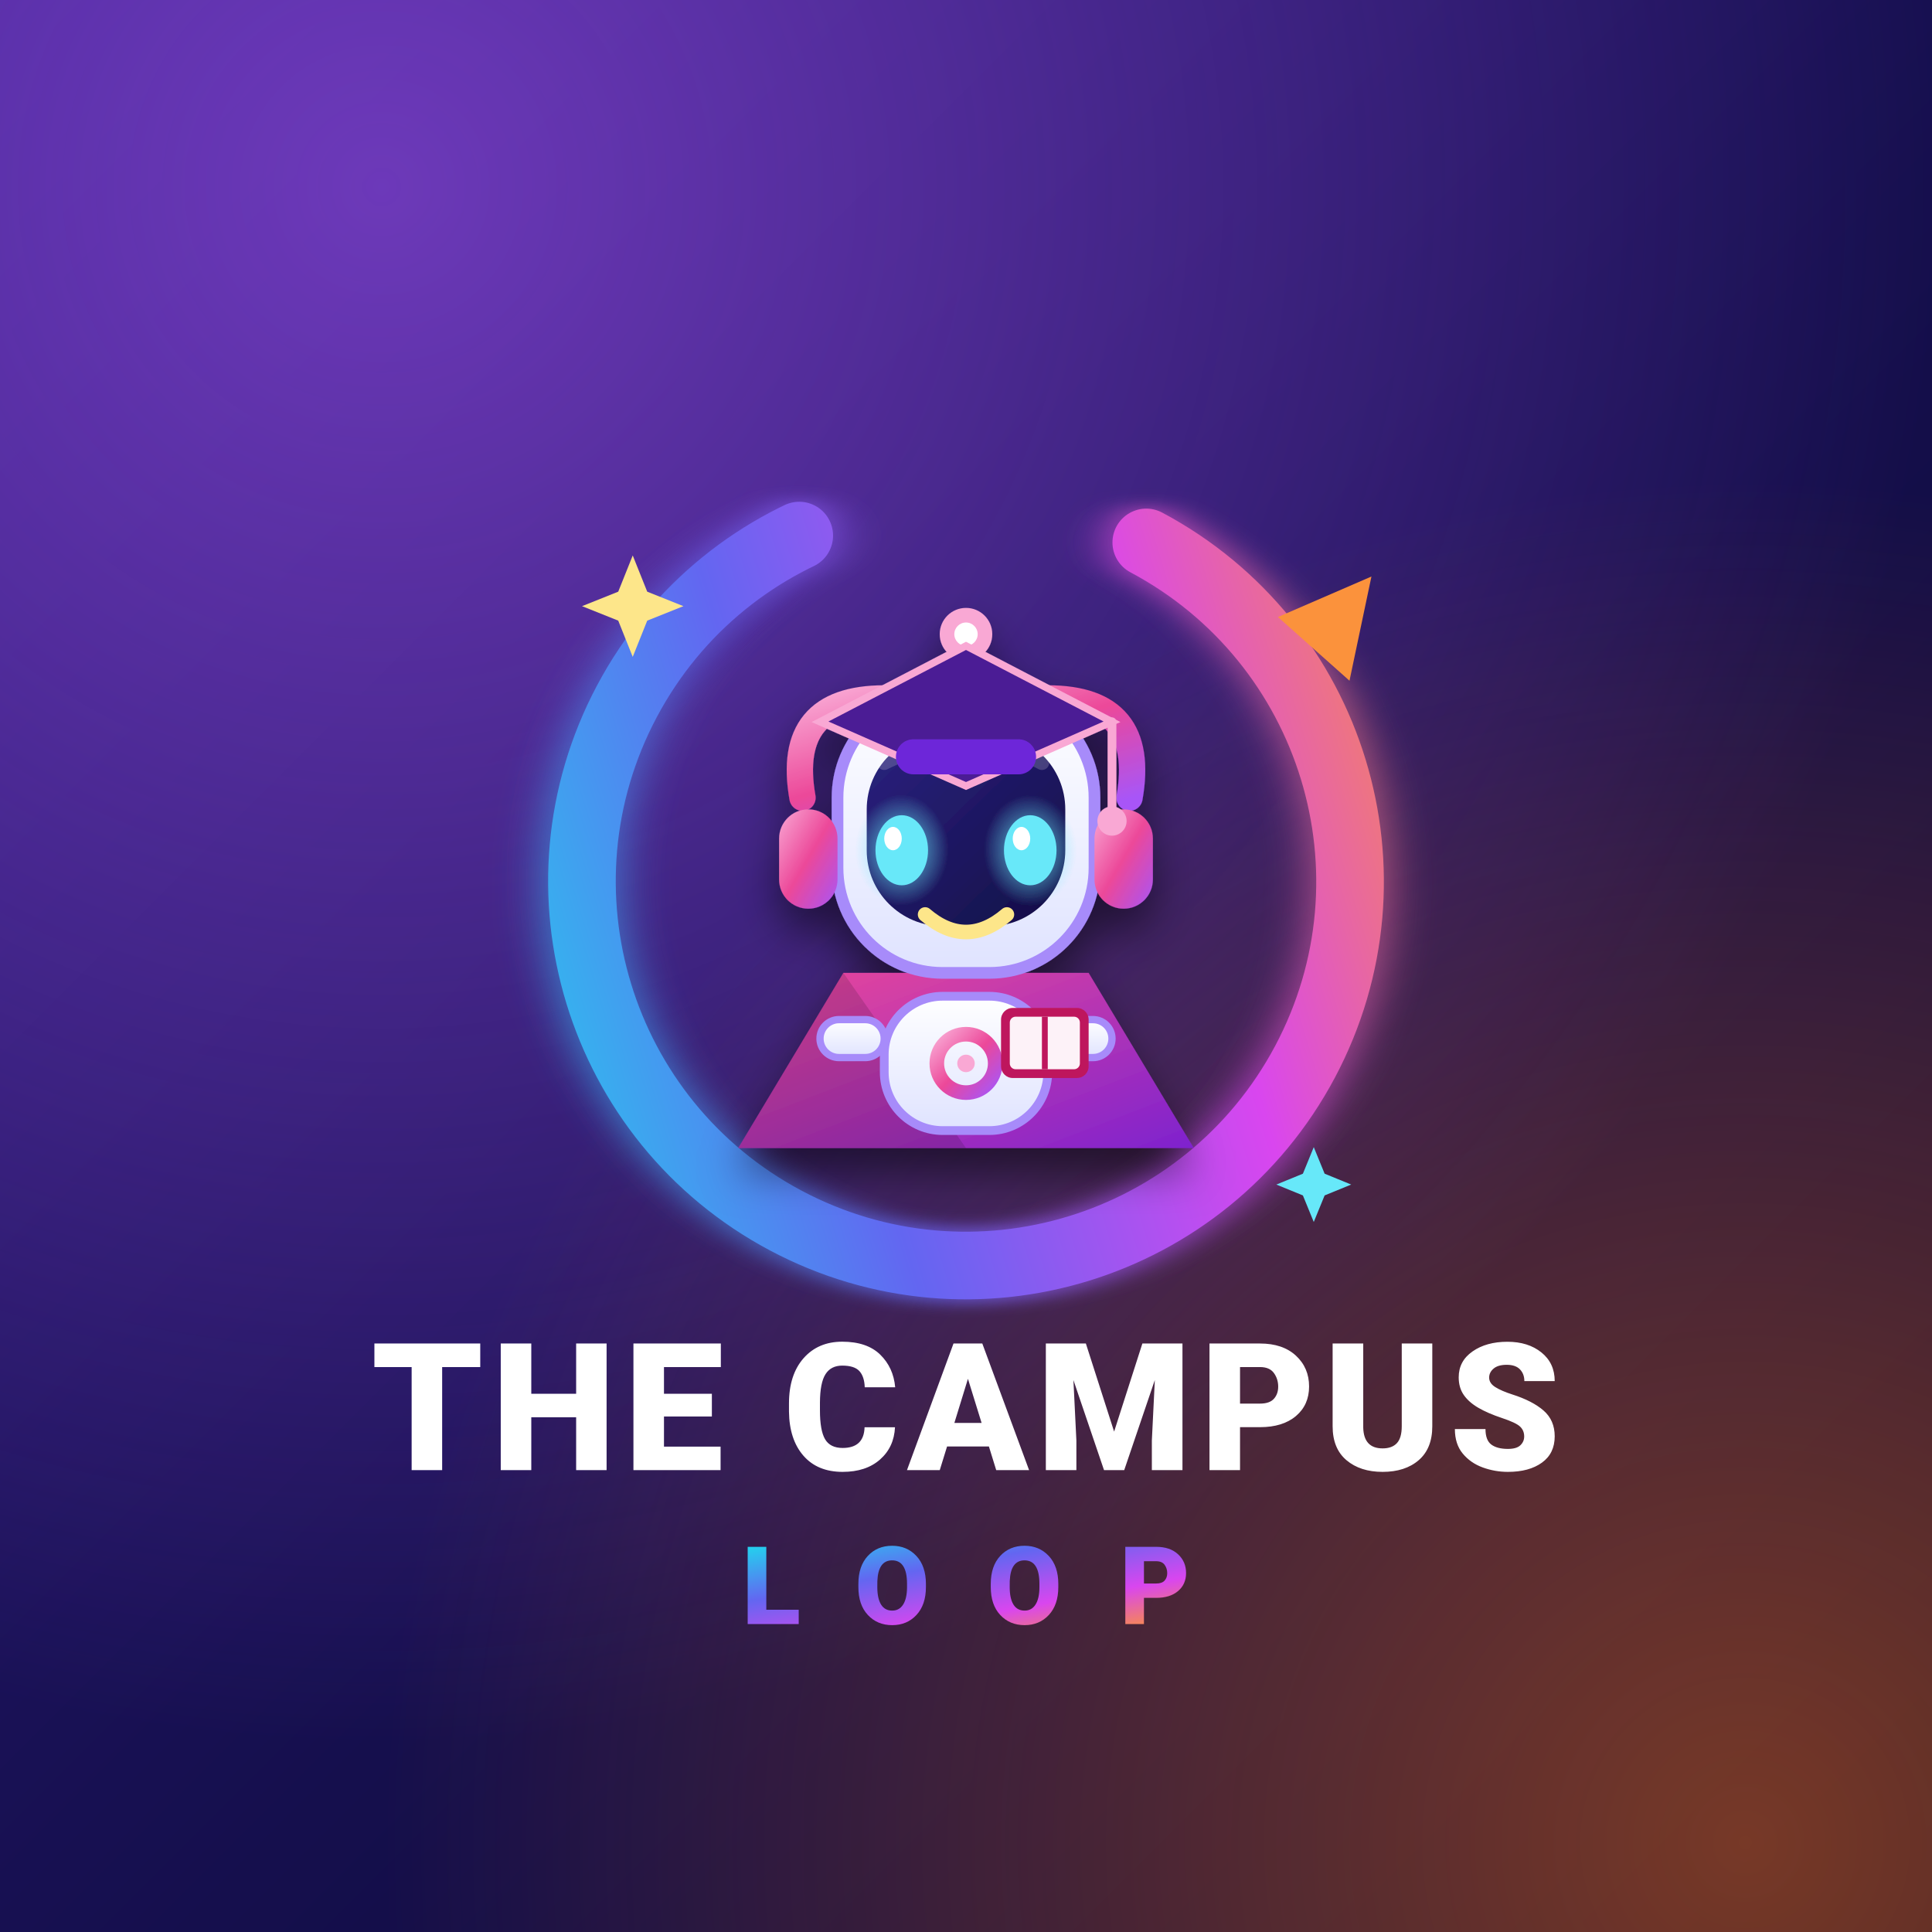
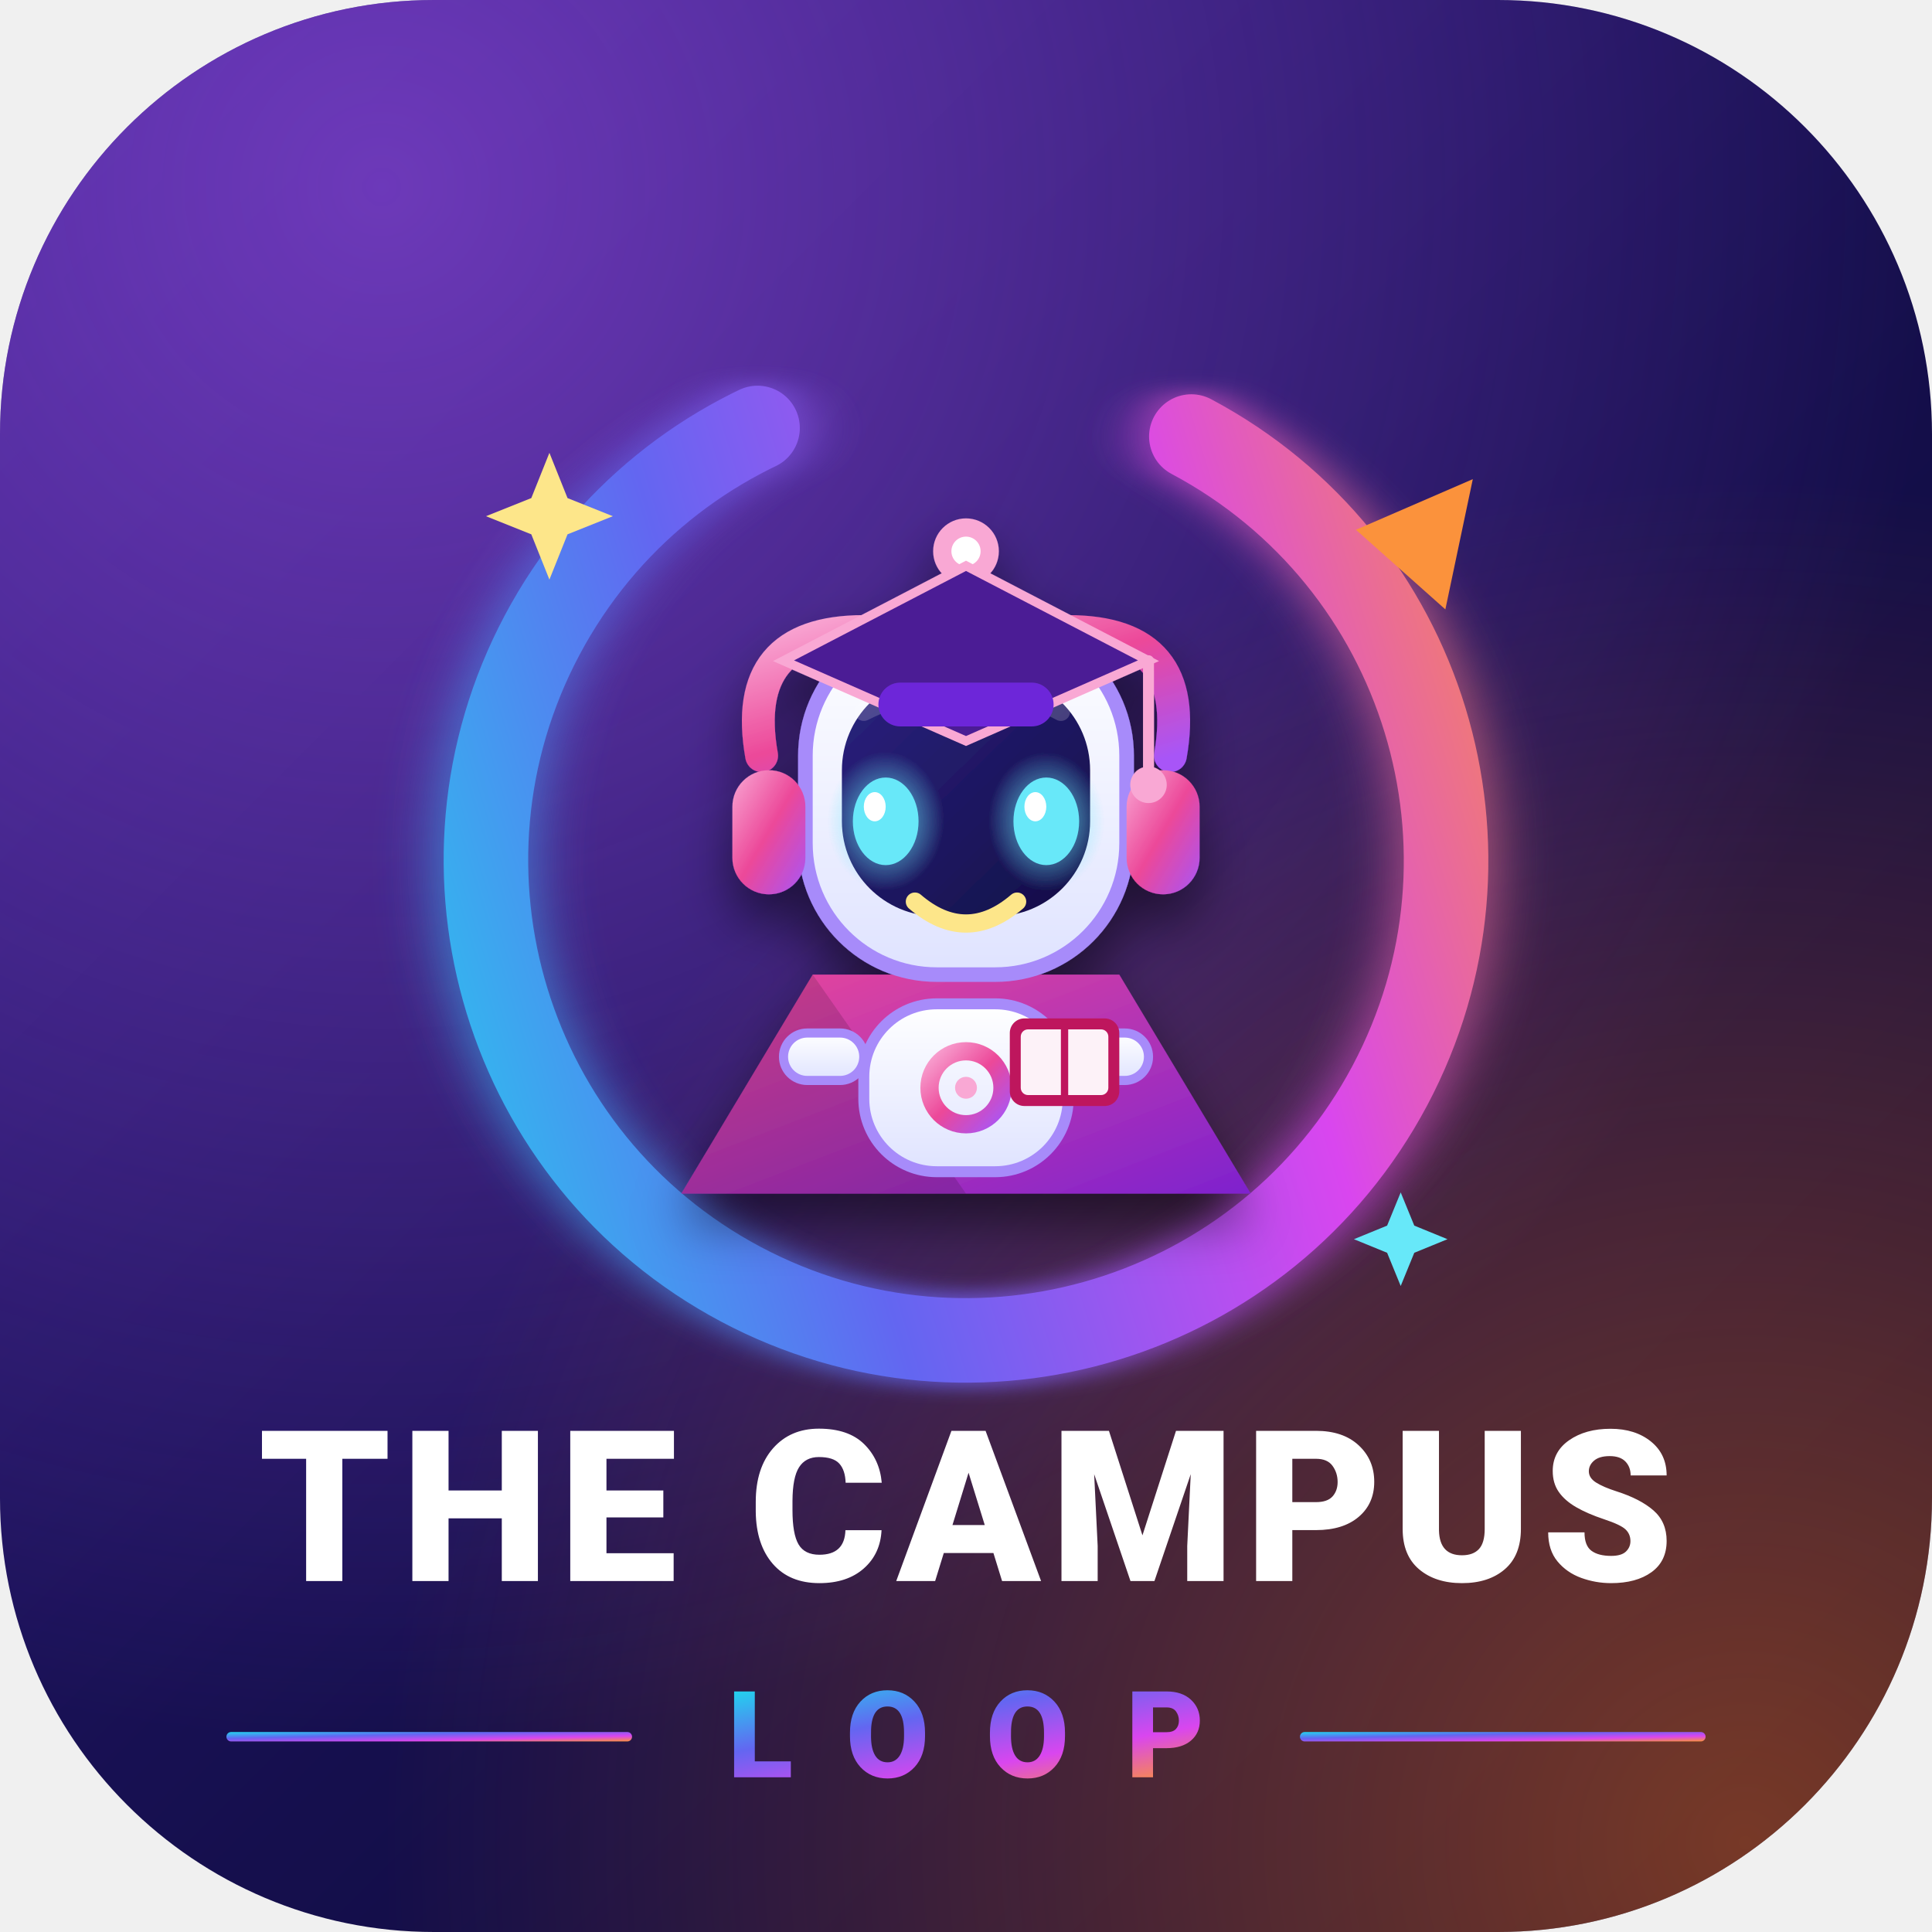
<svg xmlns="http://www.w3.org/2000/svg" viewBox="0 0 1024 1024" width="1024" height="1024">
  <defs>
    <linearGradient id="bg" x1="0" y1="0" x2="1" y2="1">
      <stop offset="0" stop-color="#2a1a7a" />
      <stop offset=".55" stop-color="#150f4d" />
      <stop offset="1" stop-color="#0b0830" />
    </linearGradient>
    <radialGradient id="glowA" cx=".2" cy=".1" r=".8">
      <stop offset="0" stop-color="#a855f7" stop-opacity=".55" />
      <stop offset="1" stop-color="#a855f7" stop-opacity="0" />
    </radialGradient>
    <radialGradient id="glowB" cx=".9" cy=".95" r=".7">
      <stop offset="0" stop-color="#f97316" stop-opacity=".45" />
      <stop offset="1" stop-color="#f97316" stop-opacity="0" />
    </radialGradient>
    <linearGradient id="ring" x1="0" y1="0" x2="1" y2="1">
      <stop offset="0" stop-color="#22d3ee" />
      <stop offset=".35" stop-color="#6366f1" />
      <stop offset=".7" stop-color="#d946ef" />
      <stop offset="1" stop-color="#fb923c" />
    </linearGradient>
    <linearGradient id="head" x1="0" y1="0" x2="0" y2="1">
      <stop offset="0" stop-color="#ffffff" />
      <stop offset="1" stop-color="#e0e7ff" />
    </linearGradient>
    <filter id="soft" x="-30%" y="-30%" width="160%" height="160%">
      <feGaussianBlur stdDeviation="14" />
    </filter>
    <filter id="drop" x="-30%" y="-30%" width="160%" height="160%">
      <feDropShadow dx="0" dy="14" stdDeviation="14" flood-color="#000" flood-opacity=".45" />
    </filter>
  </defs>
-   <rect width="1024" height="1024" rx="0" fill="url(#bg)" />
-   <rect width="1024" height="1024" rx="0" fill="url(#glowA)" />
-   <rect width="1024" height="1024" rx="0" fill="url(#glowB)" />
-   <g transform="translate(102.4 102.4) scale(.8)">
-     <g transform="translate(512 392) scale(.8) translate(-512 -440)">
-       <g id="mark">
-         <circle cx="512" cy="520" r="318" fill="none" stroke="url(#ring)" stroke-width="64" stroke-linecap="round" stroke-dasharray="1700 300" transform="rotate(-62 512 520)" filter="url(#soft)" opacity=".7" />
-         <circle cx="512" cy="520" r="318" fill="none" stroke="url(#ring)" stroke-width="56" stroke-linecap="round" stroke-dasharray="1700 300" transform="rotate(-62 512 520)" />
-         <path d="M770 306 L842 262 L836 350 Z" fill="#fb923c" transform="rotate(8 806 306)" />
-         <svg x="270" y="262" width="484" height="532" viewBox="0 0 200 220" overflow="visible">
-           <defs>
-             <linearGradient id="hhd3" x1="0" y1="0" x2="0" y2="1">
-               <stop offset="0" stop-color="#fff" />
-               <stop offset="1" stop-color="#dfe3ff" />
-             </linearGradient>
-             <linearGradient id="hvs3" x1="0" y1="0" x2="1" y2="1">
-               <stop offset="0" stop-color="#2b2380" />
-               <stop offset="1" stop-color="#120d45" />
-             </linearGradient>
-             <linearGradient id="hph3" x1="0" y1="0" x2="1" y2="1">
-               <stop offset="0" stop-color="#f9a8d4" />
-               <stop offset=".5" stop-color="#ec4899" />
-               <stop offset="1" stop-color="#a855f7" />
-             </linearGradient>
-             <linearGradient id="hcp3" x1="0" y1="0" x2="1" y2="1">
-               <stop offset="0" stop-color="#ec4899" />
-               <stop offset="1" stop-color="#7e22ce" />
-             </linearGradient>
-             <radialGradient id="hgl3" cx=".5" cy=".5" r=".5">
-               <stop offset="0" stop-color="#67e8f9" stop-opacity=".9" />
-               <stop offset="1" stop-color="#67e8f9" stop-opacity="0" />
-             </radialGradient>
-             <filter id="hsh3" x="-30%" y="-30%" width="160%" height="170%">
-               <feDropShadow dx="0" dy="8" stdDeviation="7" flood-color="#000" flood-opacity=".5" />
-             </filter>
-           </defs>
-           <g filter="url(#hsh3)">
-             <path d="M58 138 L22 198 L178 198 L142 138 Z" fill="url(#hcp3)" />
-             <path d="M58 138 L22 198 L100 198 Z" fill="#000" opacity=".14" />
-             <line x1="100" y1="26" x2="100" y2="42" stroke="#c4b5fd" stroke-width="5" stroke-linecap="round" />
-             <circle cx="100" cy="22" r="9" fill="#f9a8d4" />
-             <circle cx="100" cy="22" r="4" fill="#fff" />
-             <rect x="56" y="42" width="88" height="96" rx="36" fill="url(#hhd3)" stroke="#a78bfa" stroke-width="4" />
-             <rect x="66" y="56" width="68" height="66" rx="26" fill="url(#hvs3)" />
-             <path d="M72 66 q28 -14 54 0" fill="none" stroke="#fff" stroke-opacity=".18" stroke-width="5" stroke-linecap="round" />
-             <ellipse cx="78" cy="96" rx="16" ry="19" fill="url(#hgl3)" />
-             <ellipse cx="122" cy="96" rx="16" ry="19" fill="url(#hgl3)" />
-             <ellipse cx="78" cy="96" rx="9" ry="12" fill="#67e8f9" />
-             <ellipse cx="122" cy="96" rx="9" ry="12" fill="#67e8f9" />
-             <ellipse cx="75" cy="92" rx="3" ry="4" fill="#fff" />
-             <ellipse cx="119" cy="92" rx="3" ry="4" fill="#fff" />
-             <path d="M86 118 q14 12 28 0" fill="none" stroke="#fde68a" stroke-width="5" stroke-linecap="round" />
-             <rect x="72" y="146" width="56" height="46" rx="20" fill="url(#hhd3)" stroke="#a78bfa" stroke-width="3" />
-             <circle cx="100" cy="169" r="10" fill="none" stroke="url(#hph3)" stroke-width="5" />
-             <circle cx="100" cy="169" r="3" fill="#f9a8d4" />
-             <rect x="50" y="154" width="22" height="13" rx="6.5" fill="url(#hhd3)" stroke="#a78bfa" stroke-width="2.5" />
-             <rect x="128" y="154" width="22" height="13" rx="6.5" fill="url(#hhd3)" stroke="#a78bfa" stroke-width="2.5" />
-             <g transform="translate(112 150)">
-               <rect width="30" height="24" rx="4" fill="#be185d" />
-               <rect x="3" y="3" width="24" height="18" rx="2" fill="#fdf2f8" />
-               <path d="M15 3 v18" stroke="#be185d" stroke-width="2" />
-             </g>
-             <path d="M44 78 q-6 -34 28 -34 M156 78 q6 -34 -28 -34" fill="none" stroke="url(#hph3)" stroke-width="9" stroke-linecap="round" />
-             <rect x="36" y="82" width="20" height="34" rx="10" fill="url(#hph3)" />
-             <rect x="144" y="82" width="20" height="34" rx="10" fill="url(#hph3)" />
-             <path d="M50 52 L100 26 L150 52 L100 74 Z" fill="#4c1d95" stroke="#f9a8d4" stroke-width="2.5" />
-             <rect x="76" y="58" width="48" height="12" rx="6" fill="#6d28d9" />
-             <path d="M150 52 L150 82" stroke="#f9a8d4" stroke-width="3" stroke-linecap="round" />
-             <circle cx="150" cy="86" r="5" fill="#f9a8d4" />
+   <rect width="1024" height="1024" rx="230" fill="url(#bg)" />
+   <rect width="1024" height="1024" rx="230" fill="url(#glowA)" />
+   <rect width="1024" height="1024" rx="230" fill="url(#glowB)" />
+   <g transform="translate(512 392) scale(.8) translate(-512 -440)">
+     <g id="mark">
+       <circle cx="512" cy="520" r="318" fill="none" stroke="url(#ring)" stroke-width="64" stroke-linecap="round" stroke-dasharray="1700 300" transform="rotate(-62 512 520)" filter="url(#soft)" opacity=".7" />
+       <circle cx="512" cy="520" r="318" fill="none" stroke="url(#ring)" stroke-width="56" stroke-linecap="round" stroke-dasharray="1700 300" transform="rotate(-62 512 520)" />
+       <path d="M770 306 L842 262 L836 350 Z" fill="#fb923c" transform="rotate(8 806 306)" />
+       <svg x="270" y="262" width="484" height="532" viewBox="0 0 200 220" overflow="visible">
+         <defs>
+           <linearGradient id="hhd3" x1="0" y1="0" x2="0" y2="1">
+             <stop offset="0" stop-color="#fff" />
+             <stop offset="1" stop-color="#dfe3ff" />
+           </linearGradient>
+           <linearGradient id="hvs3" x1="0" y1="0" x2="1" y2="1">
+             <stop offset="0" stop-color="#2b2380" />
+             <stop offset="1" stop-color="#120d45" />
+           </linearGradient>
+           <linearGradient id="hph3" x1="0" y1="0" x2="1" y2="1">
+             <stop offset="0" stop-color="#f9a8d4" />
+             <stop offset=".5" stop-color="#ec4899" />
+             <stop offset="1" stop-color="#a855f7" />
+           </linearGradient>
+           <linearGradient id="hcp3" x1="0" y1="0" x2="1" y2="1">
+             <stop offset="0" stop-color="#ec4899" />
+             <stop offset="1" stop-color="#7e22ce" />
+           </linearGradient>
+           <radialGradient id="hgl3" cx=".5" cy=".5" r=".5">
+             <stop offset="0" stop-color="#67e8f9" stop-opacity=".9" />
+             <stop offset="1" stop-color="#67e8f9" stop-opacity="0" />
+           </radialGradient>
+           <filter id="hsh3" x="-30%" y="-30%" width="160%" height="170%">
+             <feDropShadow dx="0" dy="8" stdDeviation="7" flood-color="#000" flood-opacity=".5" />
+           </filter>
+         </defs>
+         <g filter="url(#hsh3)">
+           <path d="M58 138 L22 198 L178 198 L142 138 Z" fill="url(#hcp3)" />
+           <path d="M58 138 L22 198 L100 198 Z" fill="#000" opacity=".14" />
+           <line x1="100" y1="26" x2="100" y2="42" stroke="#c4b5fd" stroke-width="5" stroke-linecap="round" />
+           <circle cx="100" cy="22" r="9" fill="#f9a8d4" />
+           <circle cx="100" cy="22" r="4" fill="#fff" />
+           <rect x="56" y="42" width="88" height="96" rx="36" fill="url(#hhd3)" stroke="#a78bfa" stroke-width="4" />
+           <rect x="66" y="56" width="68" height="66" rx="26" fill="url(#hvs3)" />
+           <path d="M72 66 q28 -14 54 0" fill="none" stroke="#fff" stroke-opacity=".18" stroke-width="5" stroke-linecap="round" />
+           <ellipse cx="78" cy="96" rx="16" ry="19" fill="url(#hgl3)" />
+           <ellipse cx="122" cy="96" rx="16" ry="19" fill="url(#hgl3)" />
+           <ellipse cx="78" cy="96" rx="9" ry="12" fill="#67e8f9" />
+           <ellipse cx="122" cy="96" rx="9" ry="12" fill="#67e8f9" />
+           <ellipse cx="75" cy="92" rx="3" ry="4" fill="#fff" />
+           <ellipse cx="119" cy="92" rx="3" ry="4" fill="#fff" />
+           <path d="M86 118 q14 12 28 0" fill="none" stroke="#fde68a" stroke-width="5" stroke-linecap="round" />
+           <rect x="72" y="146" width="56" height="46" rx="20" fill="url(#hhd3)" stroke="#a78bfa" stroke-width="3" />
+           <circle cx="100" cy="169" r="10" fill="none" stroke="url(#hph3)" stroke-width="5" />
+           <circle cx="100" cy="169" r="3" fill="#f9a8d4" />
+           <rect x="50" y="154" width="22" height="13" rx="6.5" fill="url(#hhd3)" stroke="#a78bfa" stroke-width="2.5" />
+           <rect x="128" y="154" width="22" height="13" rx="6.5" fill="url(#hhd3)" stroke="#a78bfa" stroke-width="2.5" />
+           <g transform="translate(112 150)">
+             <rect width="30" height="24" rx="4" fill="#be185d" />
+             <rect x="3" y="3" width="24" height="18" rx="2" fill="#fdf2f8" />
+             <path d="M15 3 v18" stroke="#be185d" stroke-width="2" />
          </g>
-         </svg>
-         <path d="M236 250 l12 30 30 12 -30 12 -12 30 -12 -30 -30 -12 30 -12z" fill="#fde68a" />
-         <path d="M800 740 l9 22 22 9 -22 9 -9 22 -9 -22 -22 -9 22 -9z" fill="#67e8f9" />
-       </g>
-     </g>
-     <g font-family="'Segoe UI',Roboto,'Helvetica Neue',Arial,sans-serif" text-anchor="middle" font-weight="900">
-       <text x="512" y="846" font-size="118" letter-spacing="5" fill="#ffffff">THE CAMPUS</text>
-       <text x="512" y="948" font-size="72" letter-spacing="38" fill="url(#ring)">LOOP</text>
+           <path d="M44 78 q-6 -34 28 -34 M156 78 q6 -34 -28 -34" fill="none" stroke="url(#hph3)" stroke-width="9" stroke-linecap="round" />
+           <rect x="36" y="82" width="20" height="34" rx="10" fill="url(#hph3)" />
+           <rect x="144" y="82" width="20" height="34" rx="10" fill="url(#hph3)" />
+           <path d="M50 52 L100 26 L150 52 L100 74 Z" fill="#4c1d95" stroke="#f9a8d4" stroke-width="2.5" />
+           <rect x="76" y="58" width="48" height="12" rx="6" fill="#6d28d9" />
+           <path d="M150 52 L150 82" stroke="#f9a8d4" stroke-width="3" stroke-linecap="round" />
+           <circle cx="150" cy="86" r="5" fill="#f9a8d4" />
+         </g>
+       </svg>
+       <path d="M236 250 l12 30 30 12 -30 12 -12 30 -12 -30 -30 -12 30 -12z" fill="#fde68a" />
+       <path d="M800 740 l9 22 22 9 -22 9 -9 22 -9 -22 -22 -9 22 -9z" fill="#67e8f9" />
    </g>
  </g>
+   <g font-family="'Segoe UI',Roboto,'Helvetica Neue',Arial,sans-serif" text-anchor="middle" font-weight="900">
+     <text x="512" y="838" font-size="112" letter-spacing="5" fill="#ffffff">THE CAMPUS</text>
+     <rect x="120" y="918" width="215" height="5" rx="2.5" fill="url(#ring)" />
+     <rect x="689" y="918" width="215" height="5" rx="2.5" fill="url(#ring)" />
+     <text x="512" y="942" font-size="64" letter-spacing="30" fill="url(#ring)">LOOP</text>
+   </g>
</svg>
